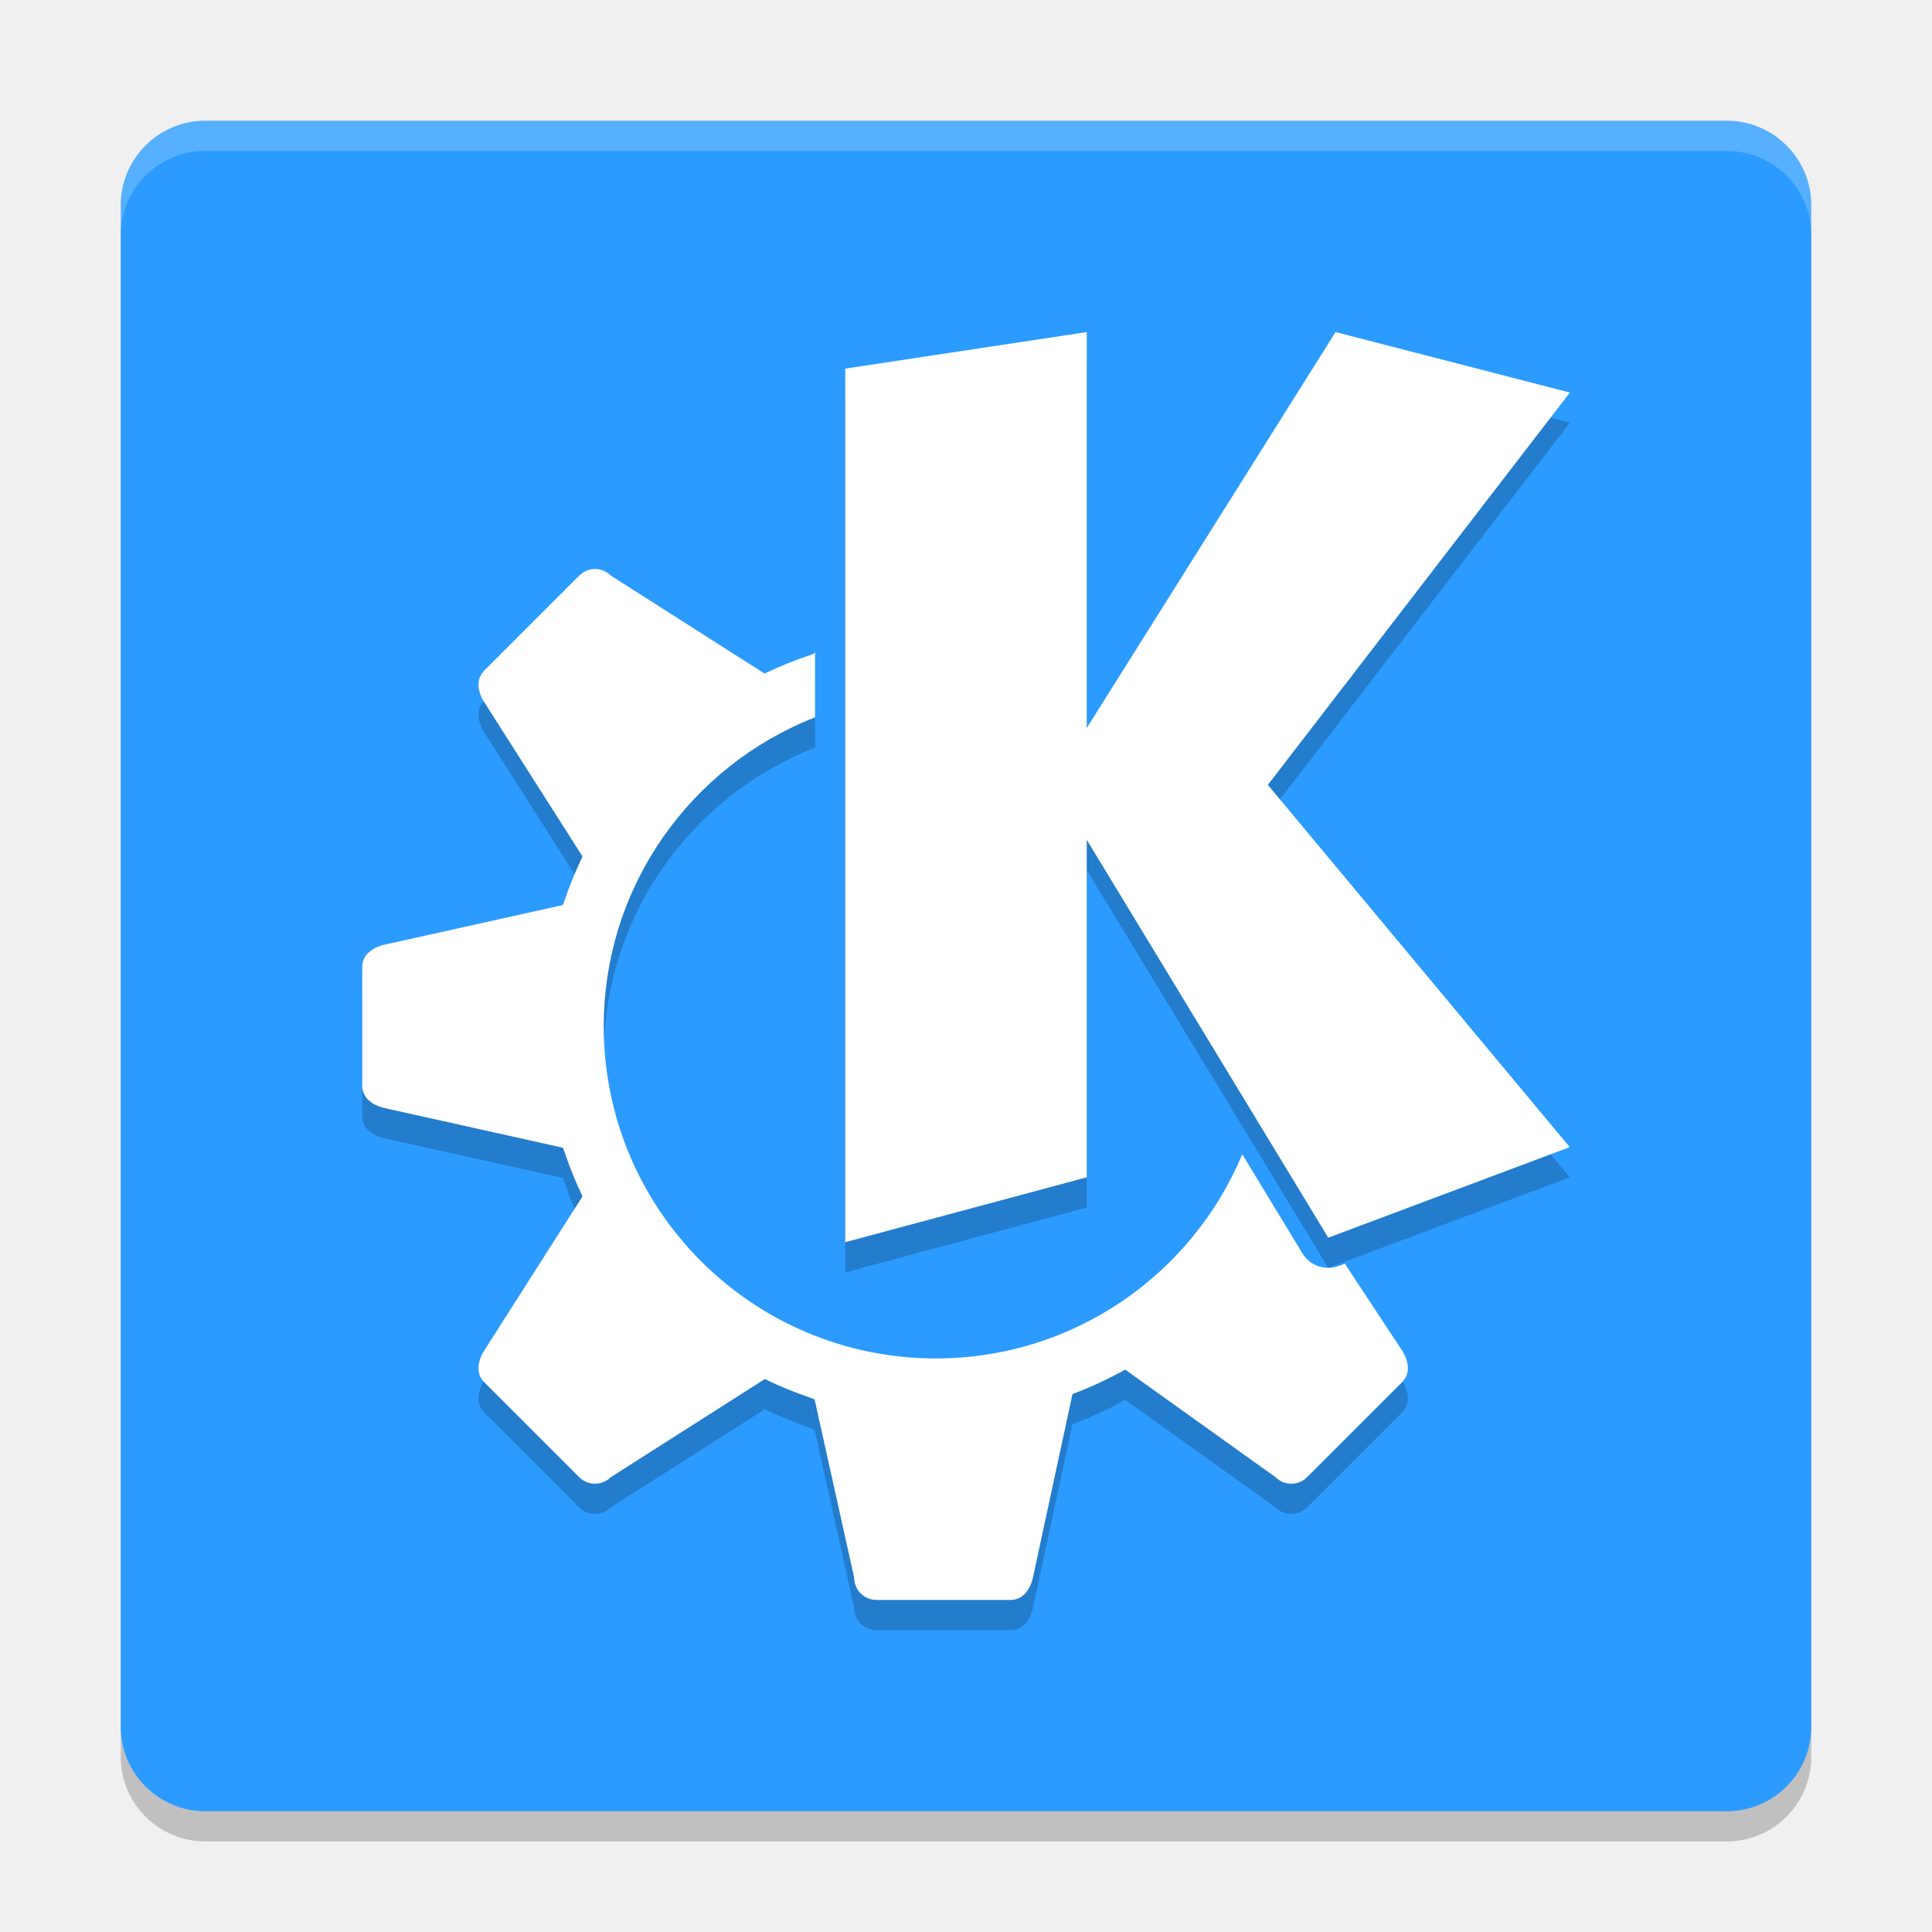
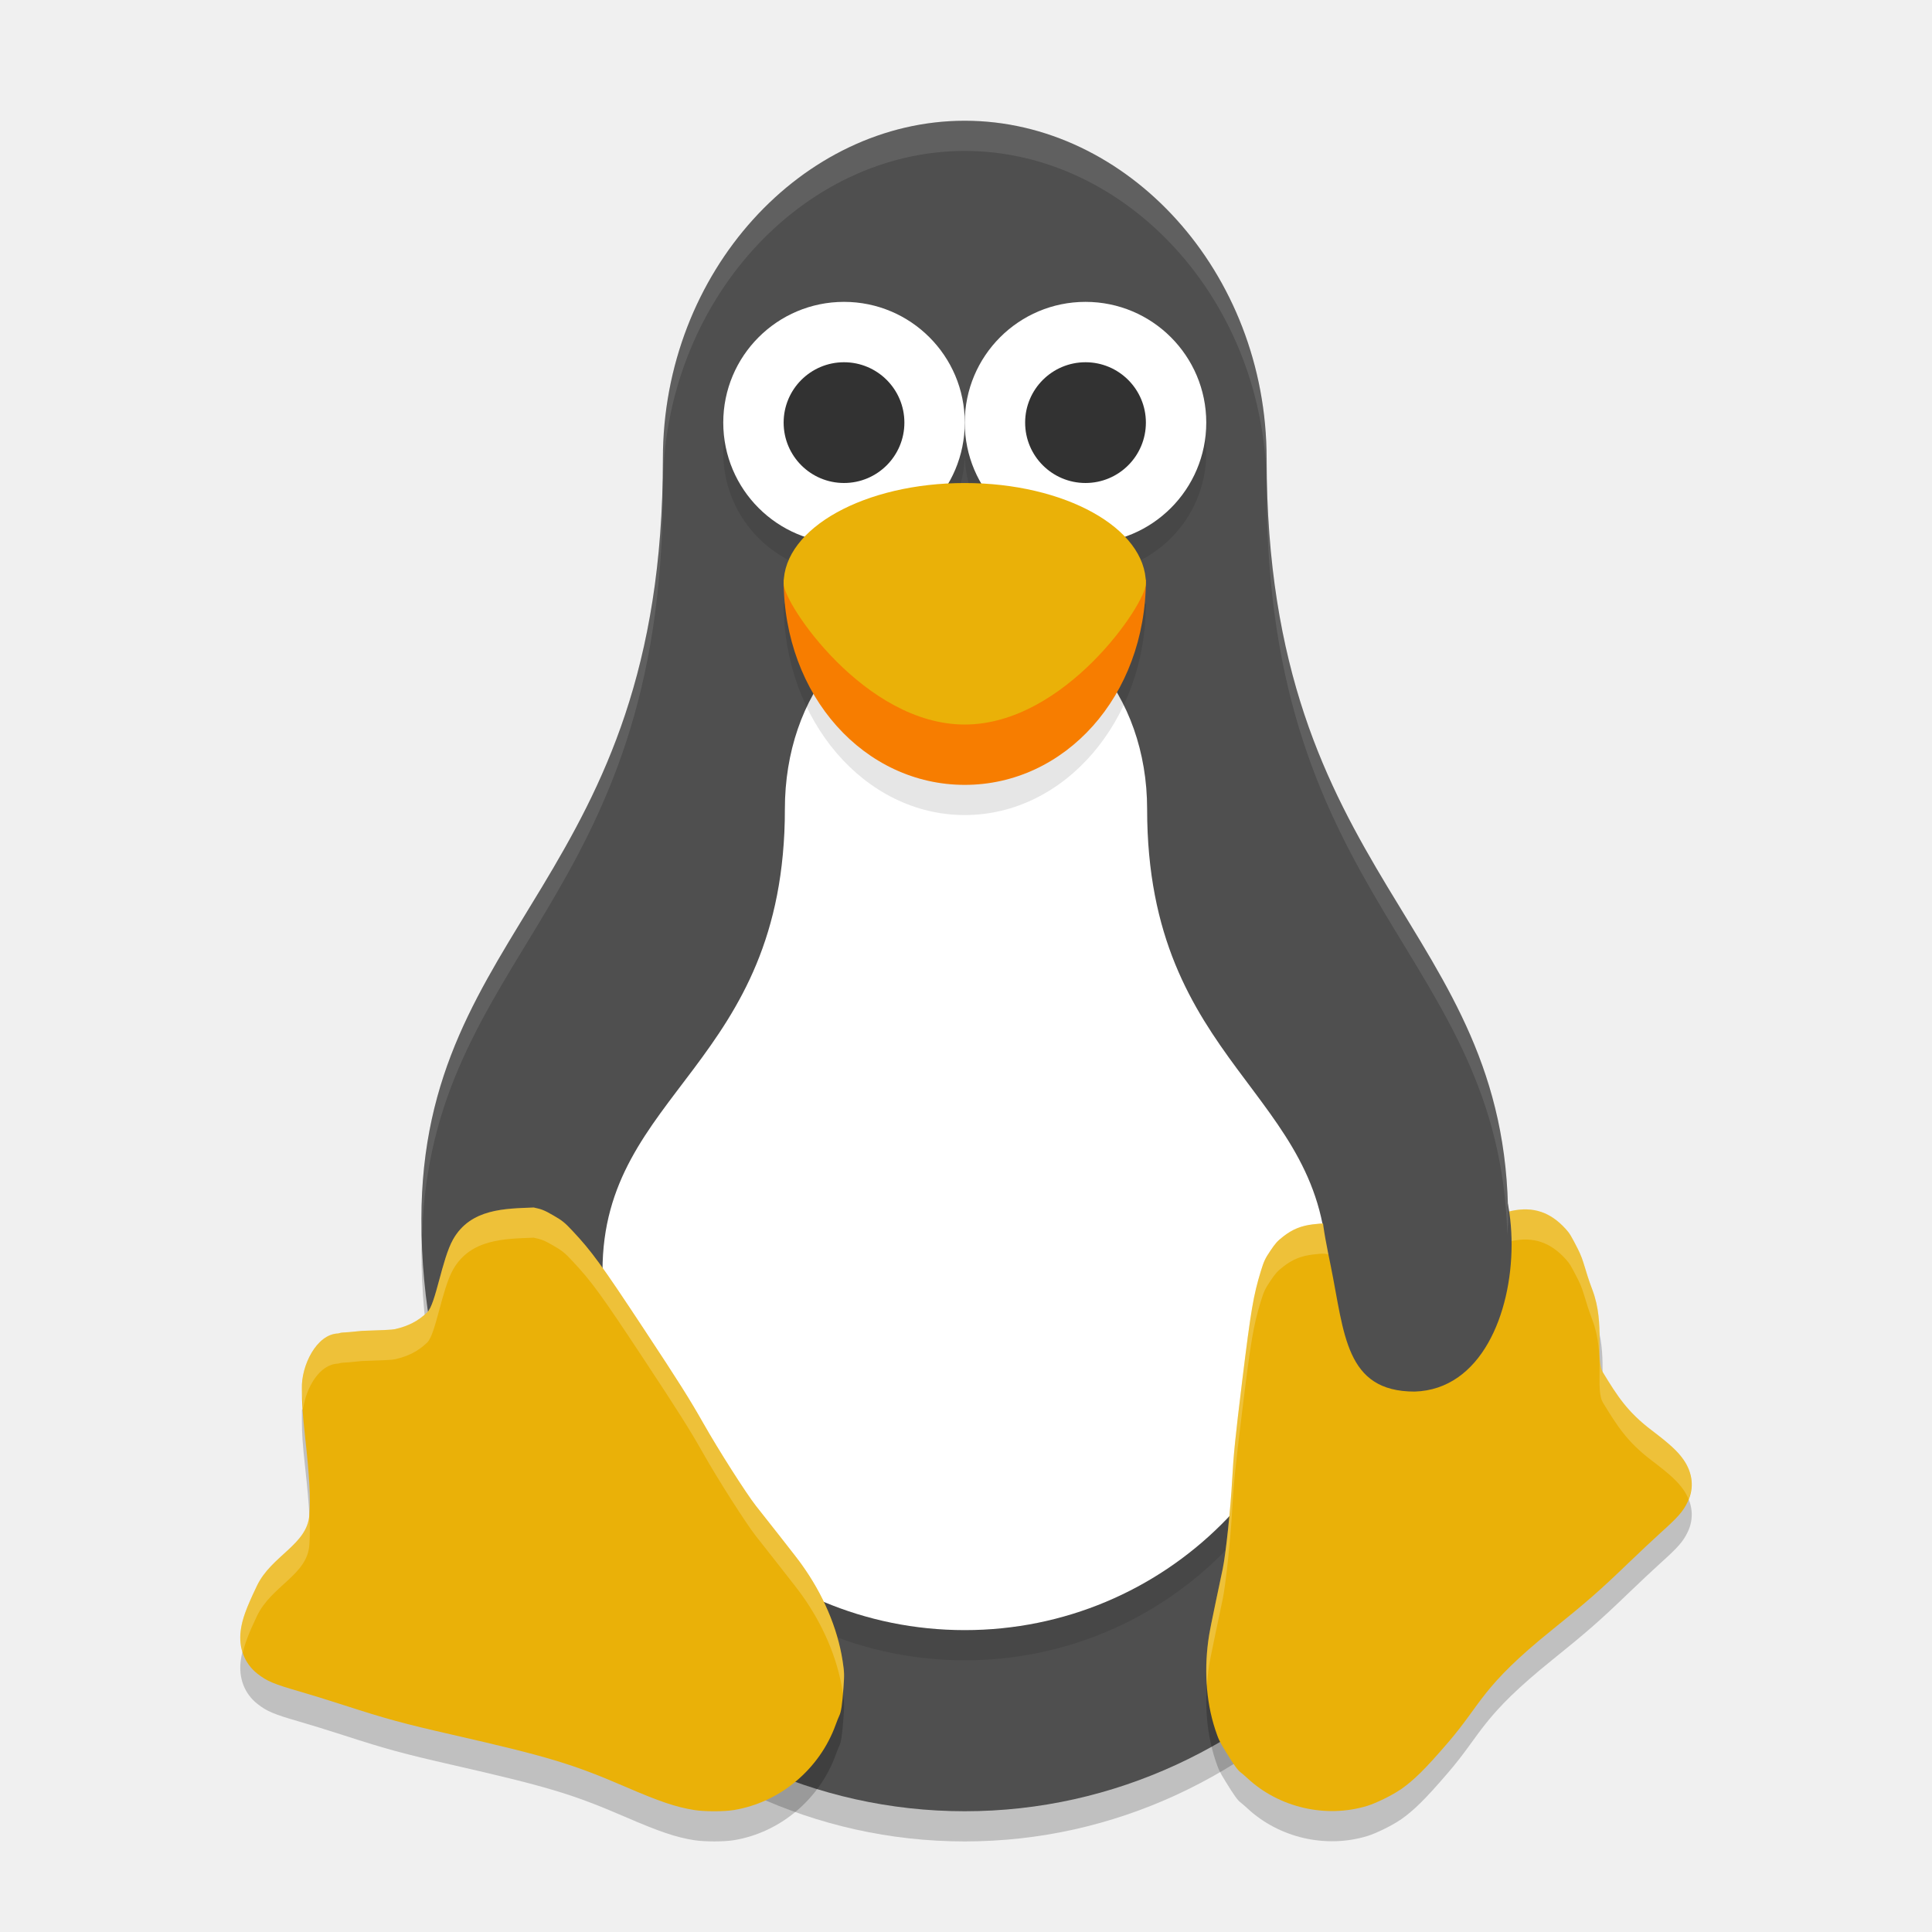
<svg xmlns="http://www.w3.org/2000/svg" width="64" height="64" version="1.1">
-   <rect style="opacity:0.2" width="56" height="56" x="4" y="5" rx="2.8" ry="2.8" />
-   <rect style="fill:#2c9bff" width="56" height="56" x="4" y="4" rx="2.8" ry="2.8" />
-   <path style="opacity:0.2" d="m 36,12 -8,1.211 v 28.938 L 36,40 V 28.82 l 8,13.18 8,-3 -10,-12 L 52.004,14.004 44.242,12 36,25.117 Z m -16.289,7.848 c -0.189,0 -0.378,0.074 -0.523,0.219 l -3.145,3.145 c -0.29,0.29 -0.22,0.705 0,1.051 l 3.254,5.109 c -0.241,0.5 -0.45,1.016 -0.625,1.543 -0.008,0.023 -0.02,0.044 -0.027,0.066 l -5.902,1.312 C 12.342,32.382 12,32.625 12,33.035 v 1.965 1.965 c 0,0.41 0.342,0.653 0.742,0.742 l 5.902,1.312 c 0.013,0.039 0.034,0.075 0.047,0.113 0.17,0.512 0.373,1.013 0.605,1.5 l -3.254,5.105 c -0.22,0.346 -0.29,0.761 0,1.051 l 3.145,3.145 c 0.29,0.29 0.757,0.29 1.047,0 l 5.102,-3.25 c 0.502,0.244 1.018,0.455 1.547,0.633 0.035,0.012 0.067,0.031 0.102,0.043 l 1.309,5.898 C 28.293,53.668 28.625,54 29.035,54 h 4.441 c 0.41,0 0.653,-0.342 0.742,-0.742 l 1.309,-6.078 c 0.601,-0.226 1.185,-0.496 1.746,-0.809 l 4.98,3.562 c 0.29,0.29 0.757,0.29 1.047,0 l 3.145,-3.145 c 0.29,-0.29 0.22,-0.705 0,-1.051 l -1.895,-2.875 -0.199,0.074 c -0.451,0.169 -0.958,-0.006 -1.207,-0.418 l -1.992,-3.281 C 39.492,43.209 35.572,46 31,46 c -6.075,0 -11,-4.925 -11,-11 0,-4.662 2.906,-8.637 7,-10.238 v -2.191 l -0.016,0.07 c -0.044,0.015 -0.085,0.039 -0.129,0.055 -0.522,0.173 -1.032,0.379 -1.527,0.617 l -5.094,-3.246 c -0.145,-0.145 -0.334,-0.219 -0.523,-0.219 z" />
-   <path style="fill:#ffffff" d="m 36,11 -8,1.211 v 28.938 L 36,39 V 27.82 l 8,13.18 8,-3 -10,-12 L 52.004,13.004 44.242,11 36,24.117 Z m -16.289,7.848 c -0.189,0 -0.378,0.074 -0.523,0.219 l -3.145,3.145 c -0.29,0.29 -0.22,0.705 0,1.051 l 3.254,5.109 c -0.241,0.5 -0.45,1.016 -0.625,1.543 -0.008,0.023 -0.02,0.044 -0.027,0.066 l -5.902,1.312 C 12.342,31.382 12,31.625 12,32.035 v 1.965 1.965 c 0,0.41 0.342,0.653 0.742,0.742 l 5.902,1.312 c 0.013,0.039 0.034,0.075 0.047,0.113 0.17,0.512 0.373,1.013 0.605,1.5 l -3.254,5.105 c -0.22,0.346 -0.29,0.761 0,1.051 l 3.145,3.145 c 0.29,0.29 0.757,0.29 1.047,0 l 5.102,-3.25 c 0.502,0.244 1.018,0.455 1.547,0.633 0.035,0.012 0.067,0.031 0.102,0.043 l 1.309,5.898 C 28.293,52.668 28.625,53 29.035,53 h 4.441 c 0.41,0 0.653,-0.342 0.742,-0.742 l 1.309,-6.078 c 0.601,-0.226 1.185,-0.496 1.746,-0.809 l 4.98,3.562 c 0.29,0.29 0.757,0.29 1.047,0 l 3.145,-3.145 c 0.29,-0.29 0.22,-0.705 0,-1.051 l -1.895,-2.875 -0.199,0.074 c -0.451,0.169 -0.958,-0.006 -1.207,-0.418 l -1.992,-3.281 C 39.492,42.209 35.572,45 31,45 c -6.075,0 -11,-4.925 -11,-11 0,-4.662 2.906,-8.637 7,-10.238 v -2.191 l -0.016,0.07 c -0.044,0.015 -0.085,0.039 -0.129,0.055 -0.522,0.173 -1.032,0.379 -1.527,0.617 l -5.094,-3.246 c -0.145,-0.145 -0.334,-0.219 -0.523,-0.219 z" />
-   <path style="opacity:0.2;fill:#ffffff" d="M 6.801 4 C 5.25 4 4 5.25 4 6.801 L 4 7.801 C 4 6.25 5.25 5 6.801 5 L 57.199 5 C 58.75 5 60 6.25 60 7.801 L 60 6.801 C 60 5.25 58.75 4 57.199 4 L 6.801 4 z" />
+   <g transform="translate(0,-988.3622)">
+     <path style="opacity:0.2" d="m 31.959,993.362 c -5.37,0 -10,4.995 -10,11.2 0,14 -8,15.4 -8,25.2 0,10.825 8.059,19.6 18,19.6 9.941,0 18,-8.775 18,-19.6 0,-9.8 -8,-11.2 -8,-25.2 0,-6.205 -4.63,-11.2 -10,-11.2 z" />
+     <path style="fill:#4f4f4f" d="m 31.959,992.362 c -5.37,0 -10,4.995 -10,11.2 0,14 -8,15.4 -8,25.2 0,10.825 8.059,19.6 18,19.6 9.941,0 18,-8.775 18,-19.6 0,-9.8 -8,-11.2 -8,-25.2 0,-6.205 -4.63,-11.2 -10,-11.2 z" />
+     <path style="opacity:0.1" d="m 31.959,1009.362 c -3.58,0 -6,3.033 -6,6.8 0,8.5 -6,9.35 -6,15.3 0,6.572 5.373,11.9 12,11.9 6.627,0 12,-5.328 12,-11.9 0,-5.95 -6,-6.8 -6,-15.3 0,-3.767 -2.42,-6.8 -6,-6.8 z" />
+     <path style="fill:#ffffff" d="m 31.959,1008.362 c -3.58,0 -5.959,3.033 -5.959,6.8 0,8.5 -6.041,9.35 -6.041,15.3 0,6.572 5.373,11.9 12,11.9 6.627,0 12,-5.328 12,-11.9 0,-5.95 -5.959,-6.8 -5.959,-15.3 0,-3.767 -2.461,-6.8 -6.041,-6.8 z" />
+     <path style="opacity:0.2" d="m 22.996,1049.321 c -0.603,-0.096 -1.136,-0.275 -2.303,-0.779 -1.738,-0.75 -2.549,-0.994 -5.731,-1.72 -1.587,-0.362 -2.179,-0.523 -3.556,-0.969 -0.501,-0.162 -1.169,-0.369 -1.484,-0.459 -0.856,-0.246 -1.082,-0.342 -1.396,-0.589 -0.428,-0.337 -0.627,-0.856 -0.551,-1.435 0.049,-0.371 0.178,-0.727 0.536,-1.475 0.477,-0.999 1.663,-1.359 1.736,-2.342 0.043,-0.579 0.008,-1.23 -0.139,-2.584 -0.087,-0.802 -0.107,-1.097 -0.108,-1.607 -0.001,-0.553 0.006,-0.168 0.063,-0.38 0.214,-0.793 0.377,-1.25 1.135,-1.448 0.219,-0.058 -0.24,-0.066 0.79,-0.086 0.641,-0.02 1.012,-0.036 1.094,-0.056 0.444,-0.102 0.767,-0.268 1.069,-0.555 0.287,-0.274 0.483,-1.753 0.858,-2.419 0.583,-1.028 1.733,-1.018 2.673,-1.056 0.266,0.056 0.355,0.092 0.647,0.261 0.294,0.168 0.377,0.236 0.632,0.508 0.642,0.684 0.949,1.106 2.39,3.289 1.142,1.73 1.491,2.284 1.951,3.095 0.501,0.885 1.405,2.303 1.741,2.732 0.057,0.074 0.404,0.514 0.773,0.981 0.368,0.467 0.705,0.904 0.748,0.971 0.691,0.964 1.177,2.073 1.349,3.18 0.058,0.386 0.06,0.451 0.028,0.893 -0.041,0.561 -0.077,0.801 -0.138,0.923 -0.024,0.05 -0.078,0.184 -0.119,0.297 -0.529,1.473 -1.846,2.578 -3.373,2.829 -0.325,0.054 -0.968,0.054 -1.313,0 z" />
+     <path style="fill:#eab108" d="m 22.996,1048.321 c -0.603,-0.096 -1.136,-0.275 -2.303,-0.779 -1.738,-0.75 -2.549,-0.994 -5.731,-1.72 -1.587,-0.362 -2.179,-0.523 -3.556,-0.969 -0.501,-0.162 -1.169,-0.369 -1.484,-0.459 -0.856,-0.246 -1.082,-0.342 -1.396,-0.589 -0.428,-0.337 -0.627,-0.856 -0.551,-1.435 0.049,-0.371 0.178,-0.727 0.536,-1.475 0.477,-0.999 1.663,-1.359 1.736,-2.342 0.043,-0.579 0.008,-1.23 -0.139,-2.584 -0.087,-0.802 -0.107,-1.097 -0.108,-1.607 -0.024,-0.751 0.479,-1.803 1.198,-1.827 0.219,-0.058 0,0 0.79,-0.086 0.641,-0.02 1.012,-0.036 1.094,-0.056 0.444,-0.102 0.767,-0.268 1.069,-0.555 0.287,-0.274 0.483,-1.753 0.858,-2.419 0.583,-1.028 1.733,-1.018 2.673,-1.056 0.266,0.056 0.355,0.092 0.647,0.261 0.294,0.168 0.377,0.236 0.632,0.508 0.642,0.684 0.949,1.106 2.39,3.289 1.142,1.73 1.491,2.284 1.951,3.095 0.501,0.884 1.405,2.303 1.741,2.732 0.057,0.074 0.404,0.514 0.773,0.981 0.368,0.467 0.705,0.904 0.748,0.971 0.691,0.964 1.177,2.073 1.349,3.18 0.058,0.386 0.06,0.451 0.028,0.893 -0.041,0.561 -0.077,0.801 -0.138,0.923 -0.024,0.05 -0.078,0.184 -0.119,0.297 -0.529,1.473 -1.846,2.578 -3.373,2.829 -0.325,0.054 -0.968,0.054 -1.313,0 z" />
+     <path style="opacity:0.2" d="m 46.382,1048.654 c 0.46,-0.323 0.828,-0.686 1.587,-1.569 1.131,-1.315 1.101,-1.842 3.439,-3.726 1.166,-0.939 1.59,-1.31 2.548,-2.232 0.348,-0.335 0.817,-0.775 1.04,-0.976 0.608,-0.548 0.756,-0.718 0.914,-1.045 0.215,-0.447 0.165,-0.948 -0.139,-1.386 -0.194,-0.28 -0.45,-0.516 -1.056,-0.976 -0.811,-0.615 -1.043,-1.143 -1.511,-1.91 -0.276,-0.451 0.084,-1.592 -0.356,-2.749 -0.261,-0.684 -0.367,-0.932 -0.577,-1.345 -0.229,-0.449 -0.275,-0.526 -0.41,-0.673 -0.507,-0.555 -1.069,-0.743 -1.78,-0.594 -0.206,0.044 -0.327,0.094 -1.189,0.497 -0.538,0.25 -1.02,0.463 -1.096,0.481 -0.41,0.1 -0.748,0.094 -1.117,-0.02 -0.352,-0.104 -0.63,0.627 -1.217,0.24 -0.402,-0.263 -0.833,-0.591 -1.141,-0.677 -0.429,-0.118 -0.427,-0.118 -0.828,-0.074 -0.386,0.048 -0.67,0.158 -0.983,0.403 -0.198,0.154 -0.256,0.22 -0.428,0.475 -0.173,0.257 -0.214,0.345 -0.313,0.669 -0.249,0.816 -0.328,1.282 -0.618,3.636 -0.229,1.866 -0.289,2.456 -0.334,3.301 -0.049,0.92 -0.21,2.437 -0.31,2.921 -0.017,0.082 -0.122,0.581 -0.234,1.109 -0.112,0.528 -0.209,1.019 -0.218,1.091 -0.173,1.063 -0.116,2.157 0.2,3.125 0.112,0.336 0.137,0.39 0.348,0.734 0.267,0.437 0.396,0.617 0.497,0.691 0.04,0.03 0.141,0.116 0.222,0.192 1.05,0.978 2.601,1.335 3.971,0.917 0.291,-0.088 0.825,-0.351 1.089,-0.534 z" />
+     <path style="fill:#eab108" d="m 46.382,1047.654 c 0.46,-0.323 0.828,-0.686 1.587,-1.569 1.131,-1.315 1.101,-1.842 3.439,-3.726 1.166,-0.939 1.59,-1.31 2.548,-2.232 0.348,-0.335 0.817,-0.775 1.04,-0.976 0.608,-0.548 0.756,-0.718 0.914,-1.045 0.215,-0.447 0.165,-0.948 -0.139,-1.386 -0.194,-0.28 -0.45,-0.516 -1.056,-0.976 -0.811,-0.615 -1.142,-1.143 -1.611,-1.91 -0.276,-0.451 0.084,-1.592 -0.356,-2.749 -0.261,-0.684 -0.267,-0.932 -0.478,-1.345 -0.229,-0.449 -0.275,-0.526 -0.41,-0.673 -0.507,-0.555 -1.069,-0.742 -1.78,-0.594 -0.206,0.044 -0.327,0.094 -1.189,0.497 -0.538,0.249 -1.02,0.463 -1.096,0.481 -0.41,0.1 -0.748,0.094 -1.117,-0.02 -0.352,-0.104 -0.63,0.628 -1.217,0.24 -0.402,-0.263 -0.833,-0.591 -1.141,-0.677 -0.429,-0.118 -0.427,-0.118 -0.828,-0.074 -0.386,0.048 -0.67,0.158 -0.983,0.403 -0.198,0.154 -0.256,0.22 -0.428,0.475 -0.173,0.257 -0.214,0.345 -0.313,0.669 -0.249,0.816 -0.328,1.282 -0.618,3.636 -0.229,1.866 -0.289,2.456 -0.334,3.301 -0.049,0.92 -0.21,2.437 -0.31,2.921 -0.017,0.082 -0.122,0.581 -0.234,1.109 -0.112,0.528 -0.209,1.019 -0.218,1.091 -0.173,1.063 -0.116,2.157 0.2,3.125 0.112,0.336 0.137,0.39 0.348,0.734 0.267,0.437 0.396,0.617 0.497,0.691 0.04,0.03 0.141,0.116 0.222,0.192 1.05,0.977 2.601,1.335 3.971,0.917 0.291,-0.088 0.825,-0.351 1.089,-0.534 z" />
+     <circle style="opacity:0.1" cx="27.959" cy="1003.362" r="4" />
+     <circle style="fill:#ffffff" cx="27.959" cy="1002.362" r="4" />
+     <circle style="fill:#323232" cx="27.959" cy="1002.362" r="2" />
+     <path style="opacity:0.1" d="m 37.959,1008.362 c 0,3.866 -2.686,7 -6,7 -3.314,0 -6,-3.134 -6,-7 z" />
+     <path style="fill:#f77d00" d="m 37.959,1007.562 c 0,3.866 -2.686,6.8 -6,6.8 -3.314,0 -6,-2.934 -6,-6.8 z" />
+     <circle style="opacity:0.1" cx="35.959" cy="1003.362" r="4" />
+     <circle style="fill:#ffffff" cx="35.959" cy="1002.362" r="4" />
+     <circle style="fill:#323232" cx="35.959" cy="1002.362" r="2" />
+     <path style="fill:#eab108" d="m 37.959,1007.696 c 0,0.667 -2.686,4.667 -6,4.667 -3.314,0 -6,-4 -6,-4.667 0,-1.841 2.686,-3.333 6,-3.333 3.314,0 6,1.492 6,3.333 z" />
+     <path style="fill:#ffffff;opacity:0.2" transform="translate(0,988.3622)" d="M 50.588 40.062 C 50.427 40.057 50.258 40.072 50.08 40.109 C 49.874 40.153 49.753 40.203 48.891 40.605 C 48.353 40.855 47.871 41.07 47.795 41.088 C 47.385 41.188 47.049 41.182 46.68 41.068 C 46.328 40.964 46.048 41.696 45.461 41.309 C 45.059 41.046 44.629 40.716 44.32 40.631 C 43.892 40.513 43.893 40.513 43.492 40.557 C 43.107 40.605 42.823 40.716 42.51 40.961 C 42.312 41.115 42.254 41.181 42.082 41.436 C 41.909 41.692 41.867 41.78 41.768 42.104 C 41.519 42.919 41.44 43.386 41.15 45.74 C 40.921 47.606 40.861 48.196 40.816 49.041 C 40.767 49.961 40.606 51.477 40.506 51.961 C 40.489 52.043 40.385 52.542 40.273 53.07 C 40.162 53.599 40.063 54.088 40.055 54.16 C 39.964 54.718 39.942 55.285 39.982 55.838 C 39.998 55.612 40.018 55.385 40.055 55.16 C 40.063 55.088 40.162 54.599 40.273 54.07 C 40.385 53.542 40.489 53.043 40.506 52.961 C 40.606 52.477 40.767 50.959 40.816 50.039 C 40.861 49.194 40.921 48.604 41.15 46.738 C 41.44 44.384 41.519 43.919 41.768 43.104 C 41.867 42.78 41.909 42.69 42.082 42.434 C 42.254 42.179 42.312 42.113 42.51 41.959 C 42.823 41.714 43.107 41.605 43.492 41.557 C 43.893 41.513 43.892 41.513 44.32 41.631 C 44.629 41.716 45.059 42.044 45.461 42.307 C 46.048 42.694 46.328 41.962 46.68 42.066 C 47.049 42.18 47.385 42.188 47.795 42.088 C 47.871 42.07 48.353 41.855 48.891 41.605 C 49.753 41.203 49.874 41.153 50.08 41.109 C 50.791 40.961 51.353 41.148 51.859 41.703 C 51.994 41.85 52.041 41.928 52.27 42.377 C 52.48 42.791 52.487 43.036 52.748 43.721 C 53.188 44.878 52.828 46.02 53.104 46.471 C 53.572 47.237 53.904 47.766 54.715 48.381 C 55.321 48.841 55.577 49.077 55.771 49.357 C 55.841 49.457 55.893 49.561 55.936 49.666 C 56.111 49.239 56.058 48.77 55.771 48.357 C 55.577 48.077 55.321 47.841 54.715 47.381 C 53.904 46.766 53.572 46.237 53.104 45.471 C 52.828 45.02 53.188 43.88 52.748 42.723 C 52.487 42.038 52.48 41.791 52.27 41.377 C 52.041 40.928 51.994 40.85 51.859 40.703 C 51.479 40.287 51.07 40.079 50.588 40.062 z" />
+     <path style="fill:#4f4f4f" d="m 46.861,1034.46 c -2.303,0 -2.321,-1.914 -2.78,-4.171 -0.512,-2.511 -0.839,-3.963 3.171,-4.171 3.647,-1.71 4.008,8.208 -0.39,8.342 z" />
+     <path style="fill:#ffffff;opacity:0.2" transform="translate(0,988.3622)" d="M 17.68 40 C 16.74 40.038 15.591 40.028 15.008 41.057 C 14.633 41.723 14.437 43.203 14.15 43.477 C 13.849 43.764 13.524 43.929 13.08 44.031 C 12.998 44.051 12.627 44.066 11.986 44.086 C 11.196 44.172 11.417 44.114 11.197 44.172 C 10.479 44.196 9.976 45.249 10 46 C 10.001 46.208 10.033 46.471 10.043 46.656 C 10.146 45.962 10.582 45.193 11.197 45.172 C 11.417 45.114 11.196 45.172 11.986 45.086 C 12.627 45.066 12.998 45.049 13.08 45.029 C 13.524 44.927 13.849 44.762 14.15 44.475 C 14.437 44.201 14.633 42.723 15.008 42.057 C 15.591 41.028 16.74 41.038 17.68 41 C 17.946 41.056 18.034 41.091 18.326 41.26 C 18.62 41.428 18.704 41.498 18.959 41.77 C 19.601 42.454 19.907 42.874 21.348 45.057 C 22.49 46.787 22.839 47.341 23.299 48.152 C 23.8 49.037 24.706 50.456 25.041 50.885 C 25.098 50.959 25.444 51.399 25.812 51.865 C 26.181 52.333 26.517 52.769 26.561 52.836 C 27.252 53.8 27.738 54.91 27.91 56.018 C 27.916 56.054 27.915 56.066 27.92 56.098 C 27.926 56.027 27.931 55.994 27.938 55.91 C 27.97 55.468 27.968 55.404 27.91 55.018 C 27.738 53.91 27.252 52.802 26.561 51.838 C 26.517 51.771 26.181 51.333 25.812 50.865 C 25.444 50.399 25.098 49.959 25.041 49.885 C 24.706 49.456 23.8 48.039 23.299 47.154 C 22.839 46.343 22.49 45.789 21.348 44.059 C 19.907 41.876 19.601 41.454 18.959 40.77 C 18.704 40.498 18.62 40.43 18.326 40.262 C 18.034 40.093 17.946 40.056 17.68 40 z M 10.246 50.168 C 10.246 50.175 10.247 50.185 10.246 50.191 C 10.173 51.175 8.989 51.534 8.512 52.533 C 8.154 53.281 8.024 53.637 7.975 54.008 C 7.94 54.269 7.969 54.516 8.043 54.742 C 8.115 54.443 8.234 54.114 8.512 53.533 C 8.989 52.534 10.173 52.175 10.246 51.191 C 10.268 50.898 10.269 50.581 10.246 50.168 z" />
+     <path style="opacity:0.1;fill:#ffffff" transform="translate(0,988.3622)" d="M 31.959 4 C 26.589 4 21.959 8.994 21.959 15.199 C 21.959 29.199 13.959 30.6 13.959 40.4 C 13.959 40.577 13.98 40.748 13.984 40.924 C 14.248 31.567 21.959 29.96 21.959 16.199 C 21.959 9.994 26.589 5 31.959 5 C 37.329 5 41.959 9.994 41.959 16.199 C 41.959 29.96 49.67 31.567 49.934 40.924 C 49.938 40.748 49.959 40.577 49.959 40.4 C 49.959 30.6 41.959 29.199 41.959 15.199 C 41.959 8.994 37.329 4 31.959 4 z" />
+   </g>
</svg>
